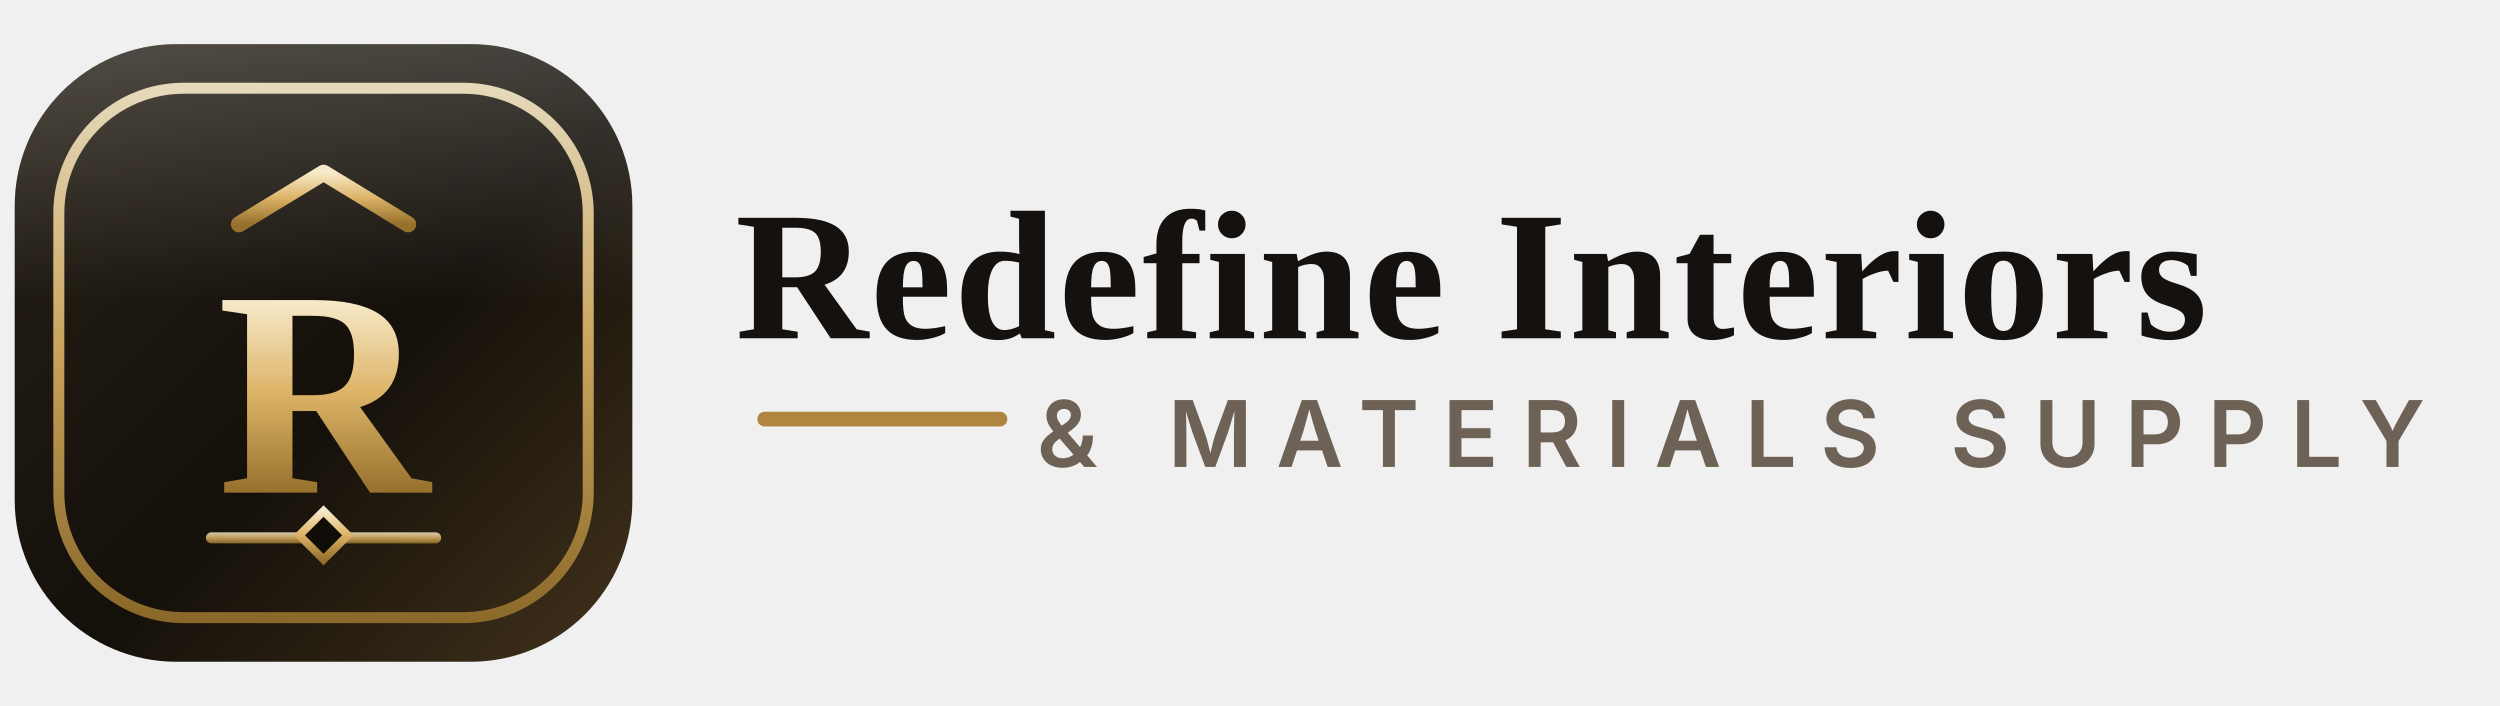
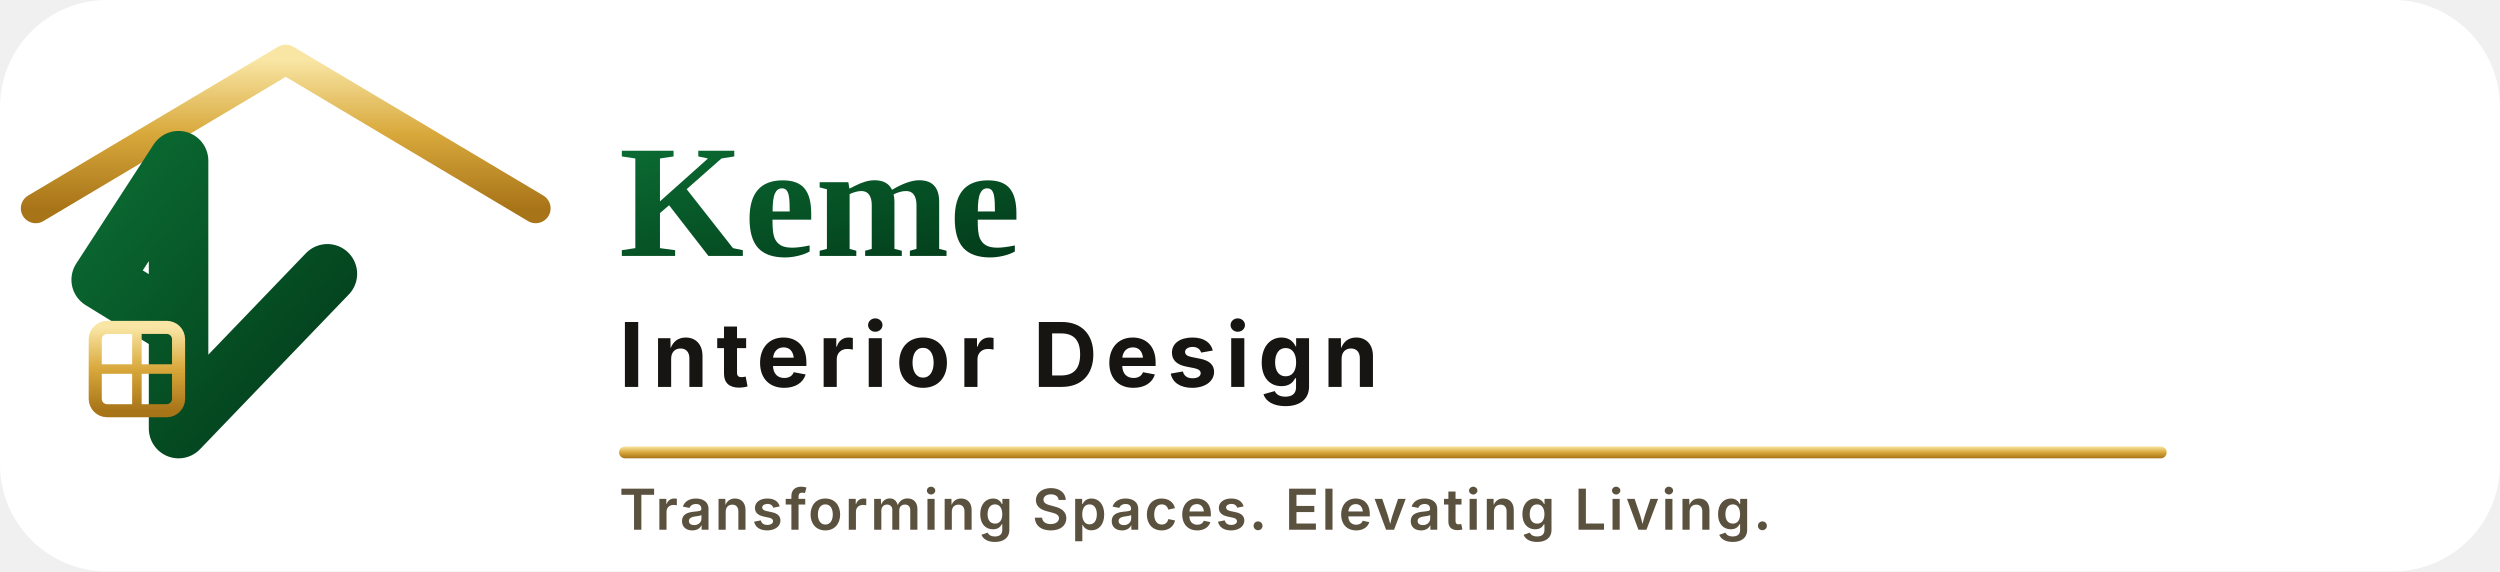
- <svg xmlns="http://www.w3.org/2000/svg" viewBox="0 0 340 96" role="img" aria-label="Redefine Interiors and Materials Supply logo">
+ <svg xmlns="http://www.w3.org/2000/svg" viewBox="0 0 420 96" role="img" aria-label="Keme Interior Design — Transforming Spaces. Elevating Living.">
  <defs>
-     <linearGradient id="rl-bg" x1="0" y1="0" x2="1" y2="1">
-       <stop offset="0" stop-color="#262016" />
-       <stop offset=".55" stop-color="#14100A" />
-       <stop offset="1" stop-color="#42321B" />
+     <linearGradient id="kemeWordGreen" x1="0" y1="0" x2="1" y2="1">
+       <stop offset="0" stop-color="#0B6B32" />
+       <stop offset="1" stop-color="#023B1A" />
    </linearGradient>
-     <linearGradient id="rl-gold" x1="0" y1="0" x2="0" y2="1">
-       <stop offset="0" stop-color="#F7EAC9" />
-       <stop offset=".48" stop-color="#DDB468" />
-       <stop offset="1" stop-color="#96712C" />
-     </linearGradient>
-     <linearGradient id="rl-sheen" x1="0" y1="0" x2="0" y2="1">
-       <stop offset="0" stop-color="#FFFFFF" stop-opacity=".20" />
-       <stop offset=".42" stop-color="#FFFFFF" stop-opacity="0" />
+     <linearGradient id="kemeWordGold" x1="0" y1="0" x2="0" y2="1">
+       <stop offset="0" stop-color="#F9E6A5" />
+       <stop offset=".5" stop-color="#D8A83B" />
+       <stop offset="1" stop-color="#A87418" />
    </linearGradient>
  </defs>
-   <g>
-     <rect x="2" y="6" width="84" height="84" rx="22" fill="url(#rl-bg)" />
-     <rect x="2" y="6" width="84" height="84" rx="22" fill="url(#rl-sheen)" />
-     <rect x="8" y="12" width="72" height="72" rx="17" fill="none" stroke="url(#rl-gold)" stroke-width="1.5" opacity=".9" />
-     <path d="M32.5 30.5 44 23.5 55.5 30.5" fill="none" stroke="url(#rl-gold)" stroke-width="2.2" stroke-linecap="round" stroke-linejoin="round" />
-     <text x="44" y="67" text-anchor="middle" font-family="'Playfair Display', Georgia, 'Times New Roman', serif" font-size="40" font-weight="700" fill="url(#rl-gold)">R</text>
-     <rect x="28" y="72.4" width="32" height="1.5" rx=".75" fill="url(#rl-gold)" opacity=".85" />
-     <path d="M44 69.5l3.3 3.3-3.3 3.3-3.3-3.3Z" fill="#100C07" stroke="url(#rl-gold)" stroke-width="1.1" />
-   </g>
-   <text x="100" y="46" font-family="'Playfair Display', Georgia, 'Times New Roman', serif" font-size="25" font-weight="700" fill="#14110E" letter-spacing=".3">Redefine Interiors</text>
-   <rect x="103" y="56" width="34" height="2" rx="1" fill="#B08540" />
-   <text x="141" y="63.5" font-family="Inter, Arial, sans-serif" font-size="12.5" font-weight="600" fill="#6E6257" letter-spacing="3.2">&amp; MATERIALS SUPPLY</text>
+   <rect width="420" height="96" rx="18" fill="#FFFFFF" />
+   <path d="M6 35 48 10l42 25" fill="none" stroke="url(#kemeWordGold)" stroke-width="5" stroke-linecap="round" stroke-linejoin="round" />
+   <path d="M30 72V27L17 47l13 8m0 17 25-26" fill="none" stroke="url(#kemeWordGreen)" stroke-width="10" stroke-linecap="round" stroke-linejoin="round" />
+   <rect x="16" y="55" width="14" height="14" rx="2" fill="none" stroke="url(#kemeWordGold)" stroke-width="2.2" />
+   <path d="M23 55v14M16 62h14" stroke="url(#kemeWordGold)" stroke-width="1.6" />
+   <text x="104" y="43" font-family="'Playfair Display', Georgia, 'Times New Roman', serif" font-size="27" font-weight="700" fill="url(#kemeWordGreen)">Keme</text>
+   <text x="104" y="65" font-family="Inter, Arial, sans-serif" font-size="15" font-weight="700" letter-spacing="1.4" fill="#171512">Interior Design</text>
+   <rect x="104" y="75" width="260" height="2" rx="1" fill="url(#kemeWordGold)" />
+   <text x="104" y="89" font-family="Inter, Arial, sans-serif" font-size="9.5" font-weight="600" letter-spacing=".4" fill="#5A513F">Transforming Spaces. Elevating Living.</text>
</svg>
